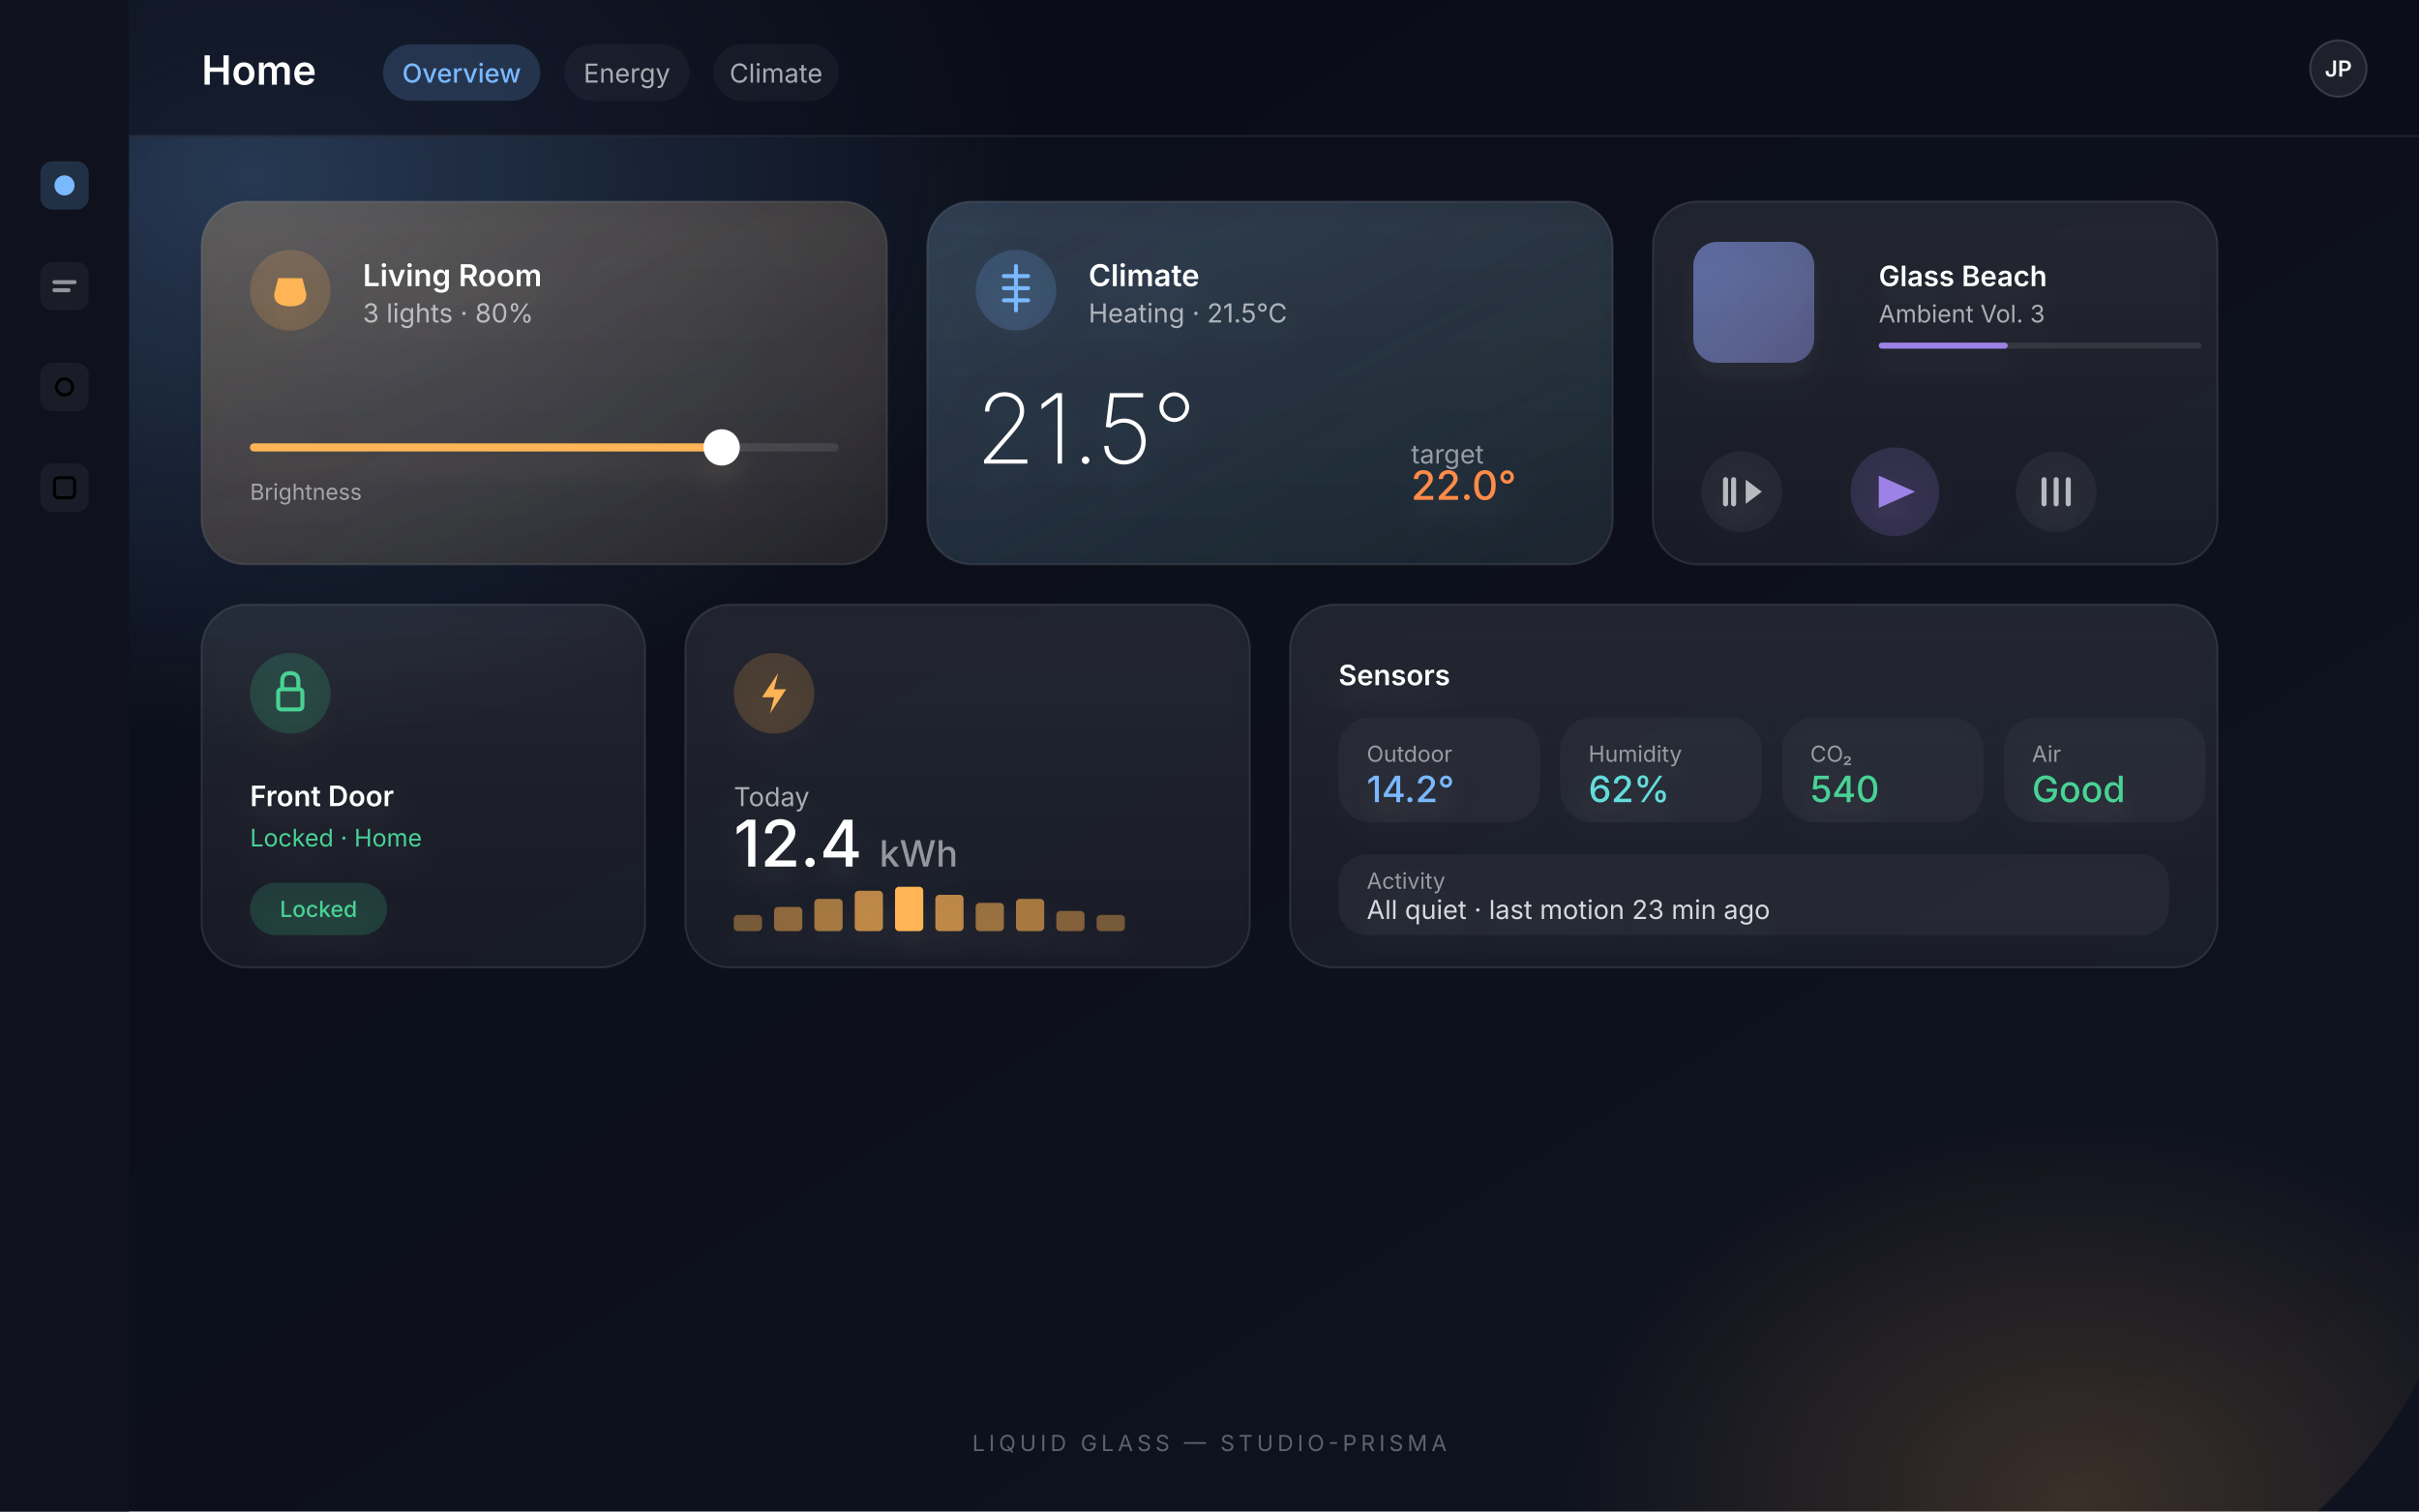
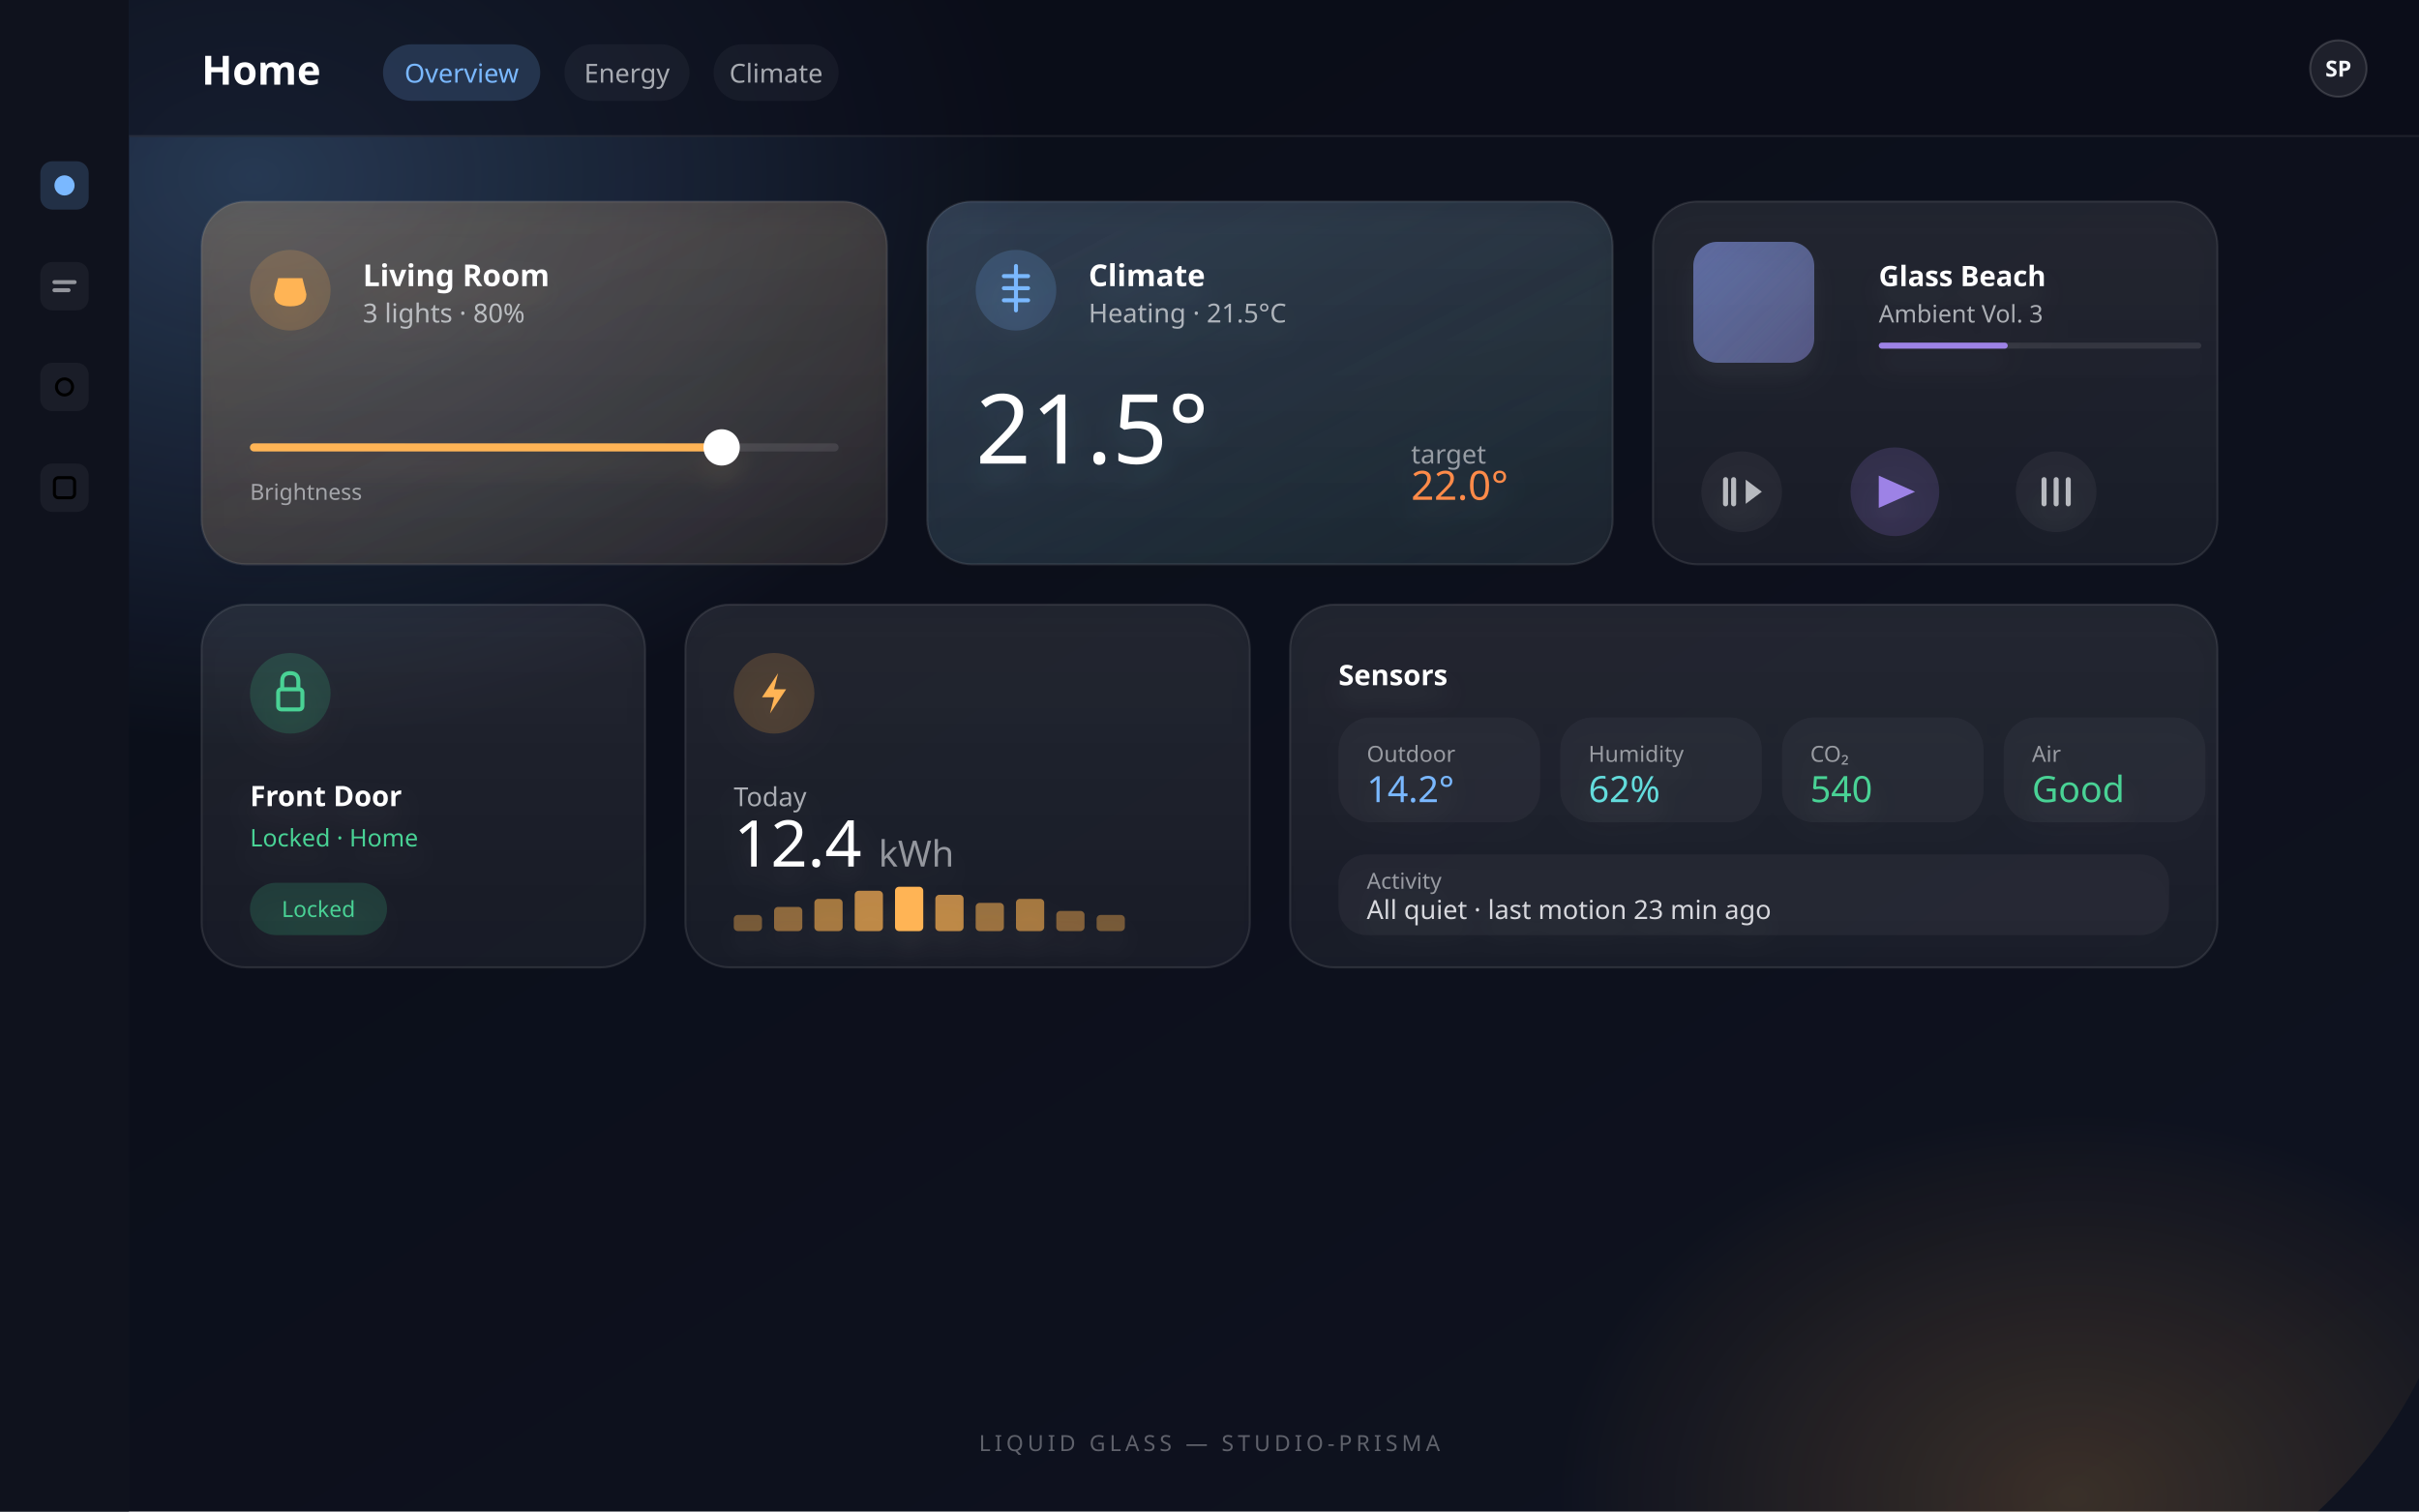
<svg xmlns="http://www.w3.org/2000/svg" viewBox="0 0 1200 750" preserveAspectRatio="xMidYMid meet" role="img" aria-label="Liquid Glass theme dashboard preview">
  <defs>
    <linearGradient id="bgGrad" x1="0" y1="0" x2="1" y2="1">
      <stop offset="0%" stop-color="#0a0d18" />
      <stop offset="100%" stop-color="#0f1320" />
    </linearGradient>
    <radialGradient id="orb1" cx="0.3" cy="0.3" r="0.5">
      <stop offset="0%" stop-color="#7ab8ff" stop-opacity="0.25" />
      <stop offset="100%" stop-color="#7ab8ff" stop-opacity="0" />
    </radialGradient>
    <radialGradient id="orb2" cx="0.7" cy="0.8" r="0.4">
      <stop offset="0%" stop-color="#ffb454" stop-opacity="0.18" />
      <stop offset="100%" stop-color="#ffb454" stop-opacity="0" />
    </radialGradient>
    <linearGradient id="glassFill" x1="0" y1="0" x2="0" y2="1">
      <stop offset="0%" stop-color="#ffffff" stop-opacity="0.08" />
      <stop offset="100%" stop-color="#ffffff" stop-opacity="0.04" />
    </linearGradient>
    <linearGradient id="amberGlow" x1="0" y1="0" x2="1" y2="1">
      <stop offset="0%" stop-color="#ffb454" stop-opacity="0.3" />
      <stop offset="100%" stop-color="#ffc88c" stop-opacity="0.08" />
    </linearGradient>
    <linearGradient id="cyanGlow" x1="0" y1="0" x2="1" y2="1">
      <stop offset="0%" stop-color="#7ab8ff" stop-opacity="0.3" />
      <stop offset="100%" stop-color="#64dcdc" stop-opacity="0.08" />
    </linearGradient>
    <filter id="softShadow" x="-20%" y="-20%" width="140%" height="140%">
      <feGaussianBlur in="SourceAlpha" stdDeviation="6" />
      <feOffset dx="0" dy="8" />
      <feComponentTransfer>
        <feFuncA type="linear" slope="0.25" />
      </feComponentTransfer>
      <feMerge>
        <feMergeNode />
        <feMergeNode in="SourceGraphic" />
      </feMerge>
    </filter>
  </defs>
  <rect width="1200" height="750" fill="url(#bgGrad)" />
  <ellipse cx="280" cy="200" rx="380" ry="280" fill="url(#orb1)" />
  <ellipse cx="900" cy="600" rx="320" ry="240" fill="url(#orb2)" />
  <rect x="0" y="0" width="64" height="750" fill="#0a0d18" />
  <rect x="0" y="0" width="64" height="750" fill="#ffffff" fill-opacity="0.02" />
  <g transform="translate(20, 80)">
    <rect width="24" height="24" rx="6" fill="#7ab8ff" fill-opacity="0.18" />
    <circle cx="12" cy="12" r="5" fill="#7ab8ff" />
  </g>
  <g transform="translate(20, 130)" fill="#f5f7fa" fill-opacity="0.55">
    <rect width="24" height="24" rx="6" fill="#ffffff" fill-opacity="0.05" />
    <rect x="6" y="9" width="12" height="2" rx="1" />
    <rect x="6" y="13" width="9" height="2" rx="1" />
  </g>
  <g transform="translate(20, 180)" fill="#f5f7fa" fill-opacity="0.55">
    <rect width="24" height="24" rx="6" fill="#ffffff" fill-opacity="0.05" />
    <circle cx="12" cy="12" r="4" fill="none" stroke="currentColor" stroke-width="1.5" />
  </g>
  <g transform="translate(20, 230)" fill="#f5f7fa" fill-opacity="0.55">
    <rect width="24" height="24" rx="6" fill="#ffffff" fill-opacity="0.05" />
    <rect x="7" y="7" width="10" height="10" rx="2" fill="none" stroke="currentColor" stroke-width="1.5" />
  </g>
  <rect x="64" y="0" width="1136" height="68" fill="#0a0d18" fill-opacity="0.6" />
  <rect x="64" y="67" width="1136" height="1" fill="#ffffff" fill-opacity="0.08" />
-   <text x="100" y="42" font-family="-apple-system, 'SF Pro Display', system-ui, sans-serif" font-size="20" font-weight="600" fill="#ffffff">Home</text>
+   <text x="100" y="42" font-family="system-ui, sans-serif" font-size="20" font-weight="600" fill="#ffffff">Home</text>
  <g transform="translate(190, 22)">
    <rect width="78" height="28" rx="14" fill="#7ab8ff" fill-opacity="0.18" />
-     <text x="39" y="19" text-anchor="middle" font-family="-apple-system, system-ui, sans-serif" font-size="13" font-weight="500" fill="#7ab8ff">Overview</text>
+     <text x="39" y="19" text-anchor="middle" font-family="system-ui, sans-serif" font-size="13" font-weight="500" fill="#7ab8ff">Overview</text>
  </g>
  <g transform="translate(280, 22)">
    <rect width="62" height="28" rx="14" fill="#ffffff" fill-opacity="0.04" />
-     <text x="31" y="19" text-anchor="middle" font-family="-apple-system, system-ui, sans-serif" font-size="13" fill="#f5f7fa" fill-opacity="0.65">Energy</text>
+     <text x="31" y="19" text-anchor="middle" font-family="system-ui, sans-serif" font-size="13" fill="#f5f7fa" fill-opacity="0.65">Energy</text>
  </g>
  <g transform="translate(354, 22)">
    <rect width="62" height="28" rx="14" fill="#ffffff" fill-opacity="0.04" />
-     <text x="31" y="19" text-anchor="middle" font-family="-apple-system, system-ui, sans-serif" font-size="13" fill="#f5f7fa" fill-opacity="0.65">Climate</text>
+     <text x="31" y="19" text-anchor="middle" font-family="system-ui, sans-serif" font-size="13" fill="#f5f7fa" fill-opacity="0.65">Climate</text>
  </g>
  <circle cx="1160" cy="34" r="14" fill="#ffffff" fill-opacity="0.08" stroke="#ffffff" stroke-opacity="0.15" />
-   <text x="1160" y="38" text-anchor="middle" font-family="-apple-system, system-ui, sans-serif" font-size="11" font-weight="600" fill="#f5f7fa">JP</text>
+   <text x="1160" y="38" text-anchor="middle" font-family="system-ui, sans-serif" font-size="11" font-weight="600" fill="#f5f7fa">SP</text>
  <g transform="translate(100, 100)" filter="url(#softShadow)">
    <rect width="340" height="180" rx="22" fill="url(#glassFill)" stroke="#ffffff" stroke-opacity="0.1" />
    <rect width="340" height="180" rx="22" fill="url(#amberGlow)" opacity="0.6" />
    <g transform="translate(24, 24)">
      <circle cx="20" cy="20" r="20" fill="#ffb454" fill-opacity="0.18" />
      <path d="M 14 14 L 26 14 L 28 22 Q 28 28 20 28 Q 12 28 12 22 Z" fill="#ffb454" />
-       <text x="56" y="18" font-family="-apple-system, system-ui, sans-serif" font-size="15" font-weight="600" fill="#ffffff">Living Room</text>
-       <text x="56" y="36" font-family="-apple-system, system-ui, sans-serif" font-size="13" fill="#f5f7fa" fill-opacity="0.65">3 lights · 80%</text>
+       <text x="56" y="18" font-family="system-ui, sans-serif" font-size="15" font-weight="600" fill="#ffffff">Living Room</text>
+       <text x="56" y="36" font-family="system-ui, sans-serif" font-size="13" fill="#f5f7fa" fill-opacity="0.65">3 lights · 80%</text>
    </g>
    <rect x="24" y="120" width="292" height="4" rx="2" fill="#ffffff" fill-opacity="0.1" />
    <rect x="24" y="120" width="234" height="4" rx="2" fill="#ffb454" />
    <circle cx="258" cy="122" r="9" fill="#ffffff" />
-     <text x="24" y="148" font-family="-apple-system, system-ui, sans-serif" font-size="11" fill="#f5f7fa" fill-opacity="0.55">Brightness</text>
+     <text x="24" y="148" font-family="system-ui, sans-serif" font-size="11" fill="#f5f7fa" fill-opacity="0.55">Brightness</text>
  </g>
  <g transform="translate(460, 100)" filter="url(#softShadow)">
    <rect width="340" height="180" rx="22" fill="url(#glassFill)" stroke="#ffffff" stroke-opacity="0.1" />
    <rect width="340" height="180" rx="22" fill="url(#cyanGlow)" opacity="0.5" />
    <g transform="translate(24, 24)">
      <circle cx="20" cy="20" r="20" fill="#7ab8ff" fill-opacity="0.18" />
      <path d="M 20 8 L 20 30 M 14 13 L 26 13 M 14 19 L 26 19 M 14 25 L 26 25" stroke="#7ab8ff" stroke-width="2" fill="none" stroke-linecap="round" />
-       <text x="56" y="18" font-family="-apple-system, system-ui, sans-serif" font-size="15" font-weight="600" fill="#ffffff">Climate</text>
-       <text x="56" y="36" font-family="-apple-system, system-ui, sans-serif" font-size="13" fill="#f5f7fa" fill-opacity="0.65">Heating · 21.5°C</text>
+       <text x="56" y="18" font-family="system-ui, sans-serif" font-size="15" font-weight="600" fill="#ffffff">Climate</text>
+       <text x="56" y="36" font-family="system-ui, sans-serif" font-size="13" fill="#f5f7fa" fill-opacity="0.65">Heating · 21.5°C</text>
    </g>
-     <text x="24" y="130" font-family="-apple-system, system-ui, sans-serif" font-size="48" font-weight="200" fill="#ffffff">21.5°</text>
-     <text x="240" y="130" font-family="-apple-system, system-ui, sans-serif" font-size="13" fill="#f5f7fa" fill-opacity="0.55">target</text>
-     <text x="240" y="148" font-family="-apple-system, system-ui, sans-serif" font-size="20" font-weight="500" fill="#ff8b4a">22.0°</text>
+     <text x="24" y="130" font-family="system-ui, sans-serif" font-size="48" font-weight="200" fill="#ffffff">21.5°</text>
+     <text x="240" y="130" font-family="system-ui, sans-serif" font-size="13" fill="#f5f7fa" fill-opacity="0.55">target</text>
+     <text x="240" y="148" font-family="system-ui, sans-serif" font-size="20" font-weight="500" fill="#ff8b4a">22.0°</text>
  </g>
  <g transform="translate(820, 100)" filter="url(#softShadow)">
    <rect width="280" height="180" rx="22" fill="url(#glassFill)" stroke="#ffffff" stroke-opacity="0.1" />
    <g transform="translate(20, 20)">
      <rect width="60" height="60" rx="12" fill="#9d82e6" fill-opacity="0.4" />
      <rect width="60" height="60" rx="12" fill="url(#cyanGlow)" />
-       <text x="92" y="22" font-family="-apple-system, system-ui, sans-serif" font-size="14" font-weight="600" fill="#ffffff">Glass Beach</text>
-       <text x="92" y="40" font-family="-apple-system, system-ui, sans-serif" font-size="12" fill="#f5f7fa" fill-opacity="0.65">Ambient Vol. 3</text>
+       <text x="92" y="22" font-family="system-ui, sans-serif" font-size="14" font-weight="600" fill="#ffffff">Glass Beach</text>
+       <text x="92" y="40" font-family="system-ui, sans-serif" font-size="12" fill="#f5f7fa" fill-opacity="0.65">Ambient Vol. 3</text>
      <rect x="92" y="50" width="160" height="3" rx="1.5" fill="#ffffff" fill-opacity="0.1" />
      <rect x="92" y="50" width="64" height="3" rx="1.5" fill="#9d82e6" />
    </g>
    <g transform="translate(20, 120)">
      <circle cx="24" cy="24" r="20" fill="#ffffff" fill-opacity="0.05" />
      <path d="M 16 18 L 16 30 M 20 18 L 20 30" stroke="#f5f7fa" stroke-opacity="0.7" stroke-width="2.5" stroke-linecap="round" />
      <path d="M 26 18 L 34 24 L 26 30 Z" fill="#f5f7fa" fill-opacity="0.7" />
      <circle cx="100" cy="24" r="22" fill="#9d82e6" fill-opacity="0.18" />
      <polygon points="92,16 92,32 110,24" fill="#9d82e6" />
      <circle cx="180" cy="24" r="20" fill="#ffffff" fill-opacity="0.05" />
      <path d="M 174 18 L 174 30 M 180 18 L 180 30 M 186 18 L 186 30" stroke="#f5f7fa" stroke-opacity="0.7" stroke-width="2.5" stroke-linecap="round" />
    </g>
  </g>
  <g transform="translate(100, 300)" filter="url(#softShadow)">
    <rect width="220" height="180" rx="22" fill="url(#glassFill)" stroke="#ffffff" stroke-opacity="0.1" />
    <g transform="translate(24, 24)">
      <circle cx="20" cy="20" r="20" fill="#4ad295" fill-opacity="0.18" />
      <rect x="14" y="18" width="12" height="10" rx="1.5" stroke="#4ad295" stroke-width="2" fill="none" />
      <path d="M 16 18 L 16 14 Q 16 10 20 10 Q 24 10 24 14 L 24 18" stroke="#4ad295" stroke-width="2" fill="none" />
    </g>
-     <text x="24" y="100" font-family="-apple-system, system-ui, sans-serif" font-size="14" font-weight="600" fill="#ffffff">Front Door</text>
-     <text x="24" y="120" font-family="-apple-system, system-ui, sans-serif" font-size="12" fill="#4ad295">Locked · Home</text>
+     <text x="24" y="100" font-family="system-ui, sans-serif" font-size="14" font-weight="600" fill="#ffffff">Front Door</text>
+     <text x="24" y="120" font-family="system-ui, sans-serif" font-size="12" fill="#4ad295">Locked · Home</text>
    <g transform="translate(24, 138)">
      <rect width="68" height="26" rx="13" fill="#4ad295" fill-opacity="0.18" />
-       <text x="34" y="17" text-anchor="middle" font-family="-apple-system, system-ui, sans-serif" font-size="11" font-weight="500" fill="#4ad295">Locked</text>
+       <text x="34" y="17" text-anchor="middle" font-family="system-ui, sans-serif" font-size="11" font-weight="500" fill="#4ad295">Locked</text>
    </g>
  </g>
  <g transform="translate(340, 300)" filter="url(#softShadow)">
    <rect width="280" height="180" rx="22" fill="url(#glassFill)" stroke="#ffffff" stroke-opacity="0.1" />
    <g transform="translate(24, 24)">
      <circle cx="20" cy="20" r="20" fill="#ffb454" fill-opacity="0.18" />
      <path d="M 22 10 L 14 22 L 20 22 L 18 30 L 26 18 L 20 18 Z" fill="#ffb454" />
    </g>
-     <text x="24" y="100" font-family="-apple-system, system-ui, sans-serif" font-size="13" fill="#f5f7fa" fill-opacity="0.65">Today</text>
-     <text x="24" y="130" font-family="-apple-system, system-ui, sans-serif" font-size="32" font-weight="500" fill="#ffffff">12.4 <tspan font-size="18" fill="#f5f7fa" fill-opacity="0.55">kWh</tspan>
+     <text x="24" y="100" font-family="system-ui, sans-serif" font-size="13" fill="#f5f7fa" fill-opacity="0.65">Today</text>
+     <text x="24" y="130" font-family="system-ui, sans-serif" font-size="32" font-weight="500" fill="#ffffff">12.4 <tspan font-size="18" fill="#f5f7fa" fill-opacity="0.55">kWh</tspan>
    </text>
    <g transform="translate(24, 140)">
      <rect x="0" y="14" width="14" height="8" rx="2" fill="#ffb454" fill-opacity="0.4" />
      <rect x="20" y="10" width="14" height="12" rx="2" fill="#ffb454" fill-opacity="0.5" />
      <rect x="40" y="6" width="14" height="16" rx="2" fill="#ffb454" fill-opacity="0.6" />
      <rect x="60" y="2" width="14" height="20" rx="2" fill="#ffb454" fill-opacity="0.7" />
      <rect x="80" y="0" width="14" height="22" rx="2" fill="#ffb454" />
      <rect x="100" y="4" width="14" height="18" rx="2" fill="#ffb454" fill-opacity="0.7" />
      <rect x="120" y="8" width="14" height="14" rx="2" fill="#ffb454" fill-opacity="0.55" />
      <rect x="140" y="6" width="14" height="16" rx="2" fill="#ffb454" fill-opacity="0.6" />
      <rect x="160" y="12" width="14" height="10" rx="2" fill="#ffb454" fill-opacity="0.45" />
      <rect x="180" y="14" width="14" height="8" rx="2" fill="#ffb454" fill-opacity="0.4" />
    </g>
  </g>
  <g transform="translate(640, 300)" filter="url(#softShadow)">
    <rect width="460" height="180" rx="22" fill="url(#glassFill)" stroke="#ffffff" stroke-opacity="0.1" />
-     <text x="24" y="40" font-family="-apple-system, system-ui, sans-serif" font-size="14" font-weight="600" fill="#ffffff">Sensors</text>
+     <text x="24" y="40" font-family="system-ui, sans-serif" font-size="14" font-weight="600" fill="#ffffff">Sensors</text>
    <g transform="translate(24, 56)">
      <rect width="100" height="52" rx="16" fill="#ffffff" fill-opacity="0.04" />
-       <text x="14" y="22" font-family="-apple-system, system-ui, sans-serif" font-size="11" fill="#f5f7fa" fill-opacity="0.55">Outdoor</text>
-       <text x="14" y="42" font-family="-apple-system, system-ui, sans-serif" font-size="18" font-weight="500" fill="#7ab8ff">14.2°</text>
+       <text x="14" y="22" font-family="system-ui, sans-serif" font-size="11" fill="#f5f7fa" fill-opacity="0.55">Outdoor</text>
+       <text x="14" y="42" font-family="system-ui, sans-serif" font-size="18" font-weight="500" fill="#7ab8ff">14.2°</text>
      <rect x="110" width="100" height="52" rx="16" fill="#ffffff" fill-opacity="0.04" />
-       <text x="124" y="22" font-family="-apple-system, system-ui, sans-serif" font-size="11" fill="#f5f7fa" fill-opacity="0.55">Humidity</text>
-       <text x="124" y="42" font-family="-apple-system, system-ui, sans-serif" font-size="18" font-weight="500" fill="#64dcdc">62%</text>
+       <text x="124" y="22" font-family="system-ui, sans-serif" font-size="11" fill="#f5f7fa" fill-opacity="0.55">Humidity</text>
+       <text x="124" y="42" font-family="system-ui, sans-serif" font-size="18" font-weight="500" fill="#64dcdc">62%</text>
      <rect x="220" width="100" height="52" rx="16" fill="#ffffff" fill-opacity="0.04" />
-       <text x="234" y="22" font-family="-apple-system, system-ui, sans-serif" font-size="11" fill="#f5f7fa" fill-opacity="0.55">CO₂</text>
-       <text x="234" y="42" font-family="-apple-system, system-ui, sans-serif" font-size="18" font-weight="500" fill="#4ad295">540</text>
+       <text x="234" y="22" font-family="system-ui, sans-serif" font-size="11" fill="#f5f7fa" fill-opacity="0.55">CO₂</text>
+       <text x="234" y="42" font-family="system-ui, sans-serif" font-size="18" font-weight="500" fill="#4ad295">540</text>
      <rect x="330" width="100" height="52" rx="16" fill="#ffffff" fill-opacity="0.04" />
-       <text x="344" y="22" font-family="-apple-system, system-ui, sans-serif" font-size="11" fill="#f5f7fa" fill-opacity="0.55">Air</text>
-       <text x="344" y="42" font-family="-apple-system, system-ui, sans-serif" font-size="18" font-weight="500" fill="#4ad295">Good</text>
+       <text x="344" y="22" font-family="system-ui, sans-serif" font-size="11" fill="#f5f7fa" fill-opacity="0.55">Air</text>
+       <text x="344" y="42" font-family="system-ui, sans-serif" font-size="18" font-weight="500" fill="#4ad295">Good</text>
    </g>
    <g transform="translate(24, 124)">
      <rect width="412" height="40" rx="14" fill="#ffffff" fill-opacity="0.04" />
-       <text x="14" y="17" font-family="-apple-system, system-ui, sans-serif" font-size="11" fill="#f5f7fa" fill-opacity="0.55">Activity</text>
-       <text x="14" y="32" font-family="-apple-system, system-ui, sans-serif" font-size="13" fill="#f5f7fa" fill-opacity="0.85">All quiet · last motion 23 min ago</text>
+       <text x="14" y="17" font-family="system-ui, sans-serif" font-size="11" fill="#f5f7fa" fill-opacity="0.55">Activity</text>
+       <text x="14" y="32" font-family="system-ui, sans-serif" font-size="13" fill="#f5f7fa" fill-opacity="0.85">All quiet · last motion 23 min ago</text>
    </g>
  </g>
-   <text x="600" y="720" text-anchor="middle" font-family="-apple-system, system-ui, sans-serif" font-size="11" fill="#f5f7fa" fill-opacity="0.35" letter-spacing="2">LIQUID GLASS — STUDIO-PRISMA</text>
+   <text x="600" y="720" text-anchor="middle" font-family="system-ui, sans-serif" font-size="11" fill="#f5f7fa" fill-opacity="0.35" letter-spacing="2">LIQUID GLASS — STUDIO-PRISMA</text>
</svg>
